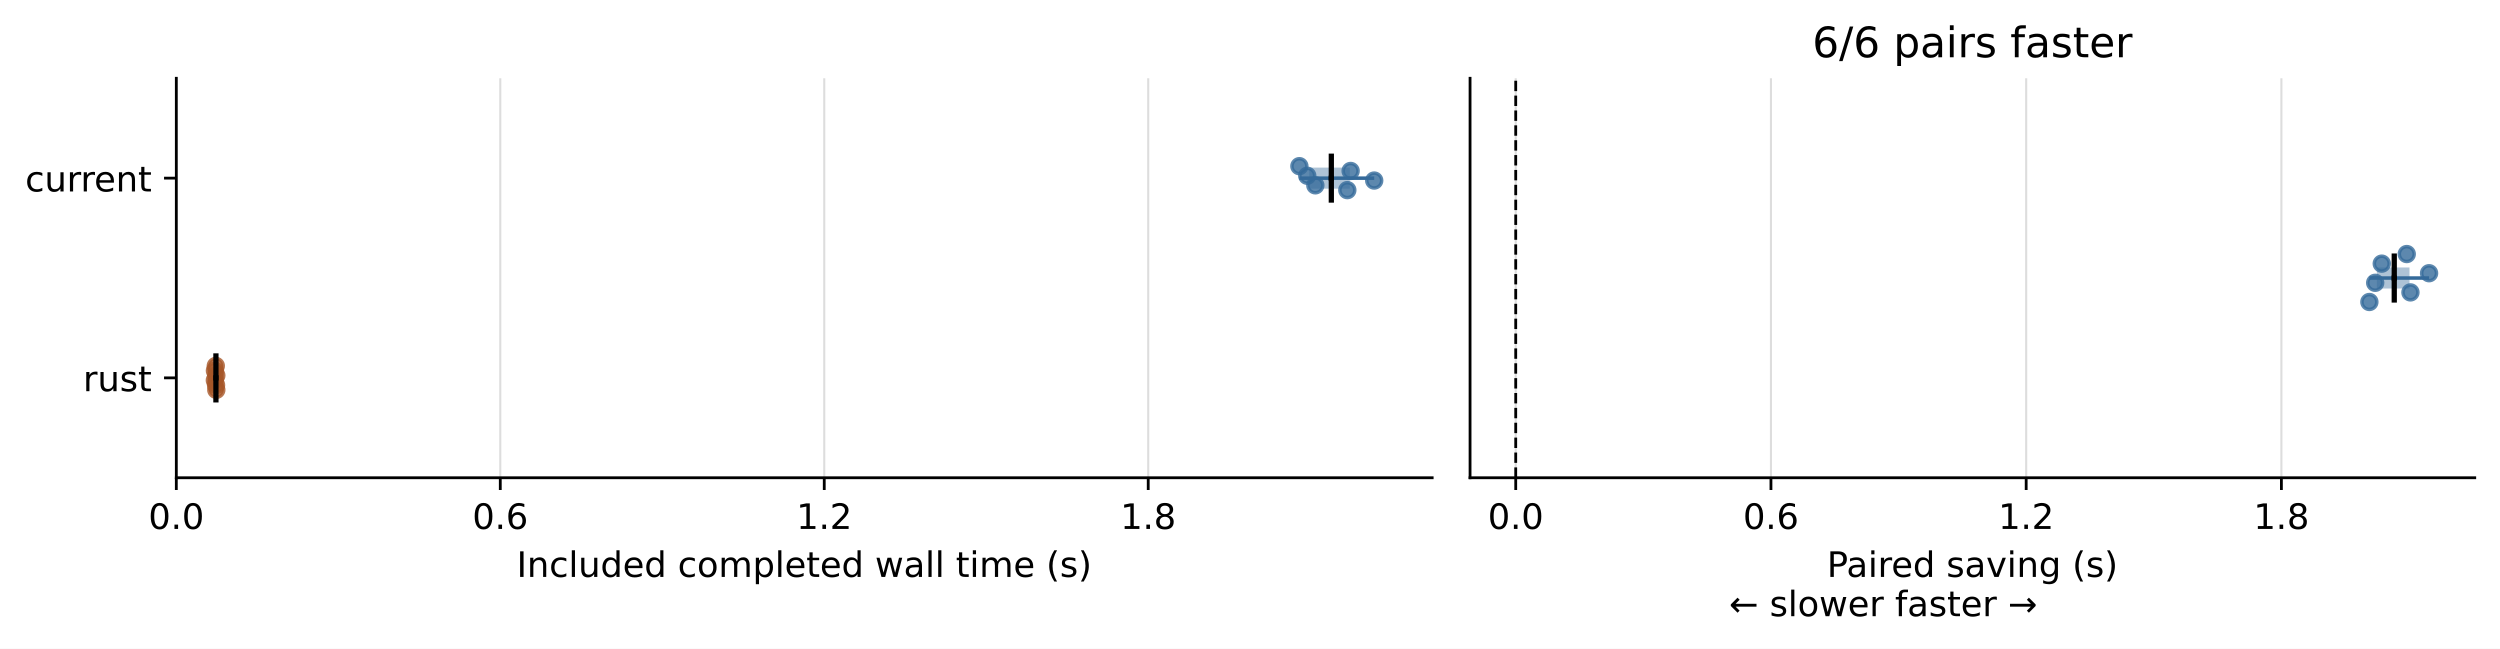
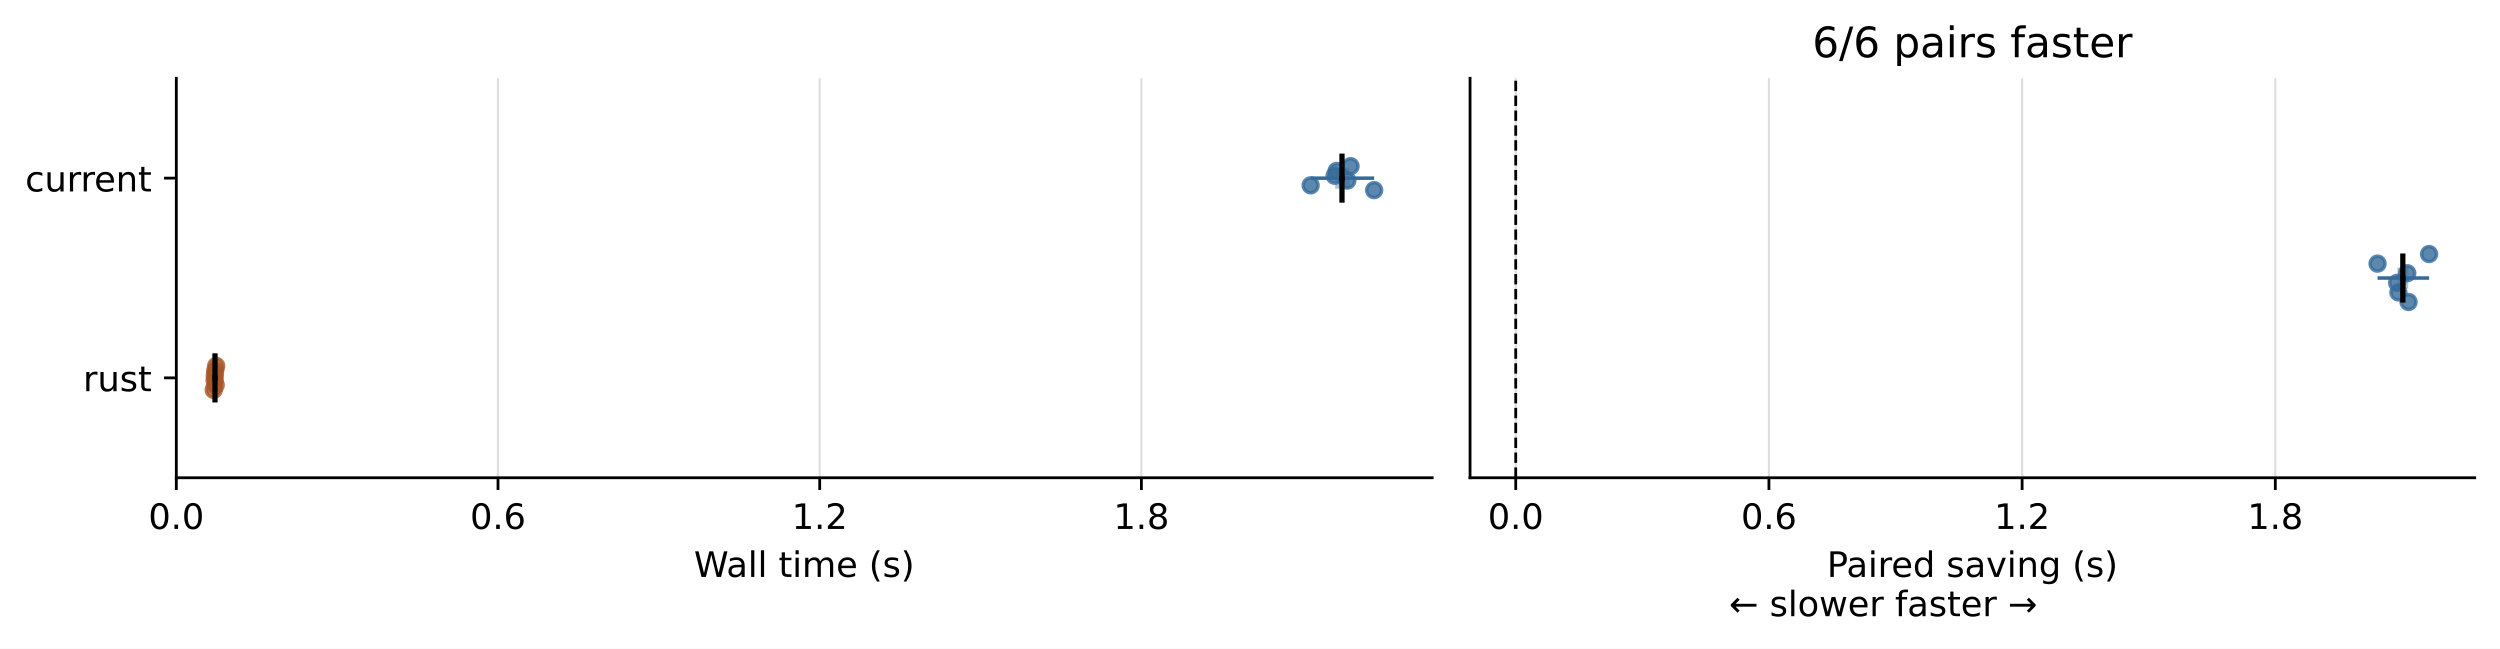
<svg xmlns="http://www.w3.org/2000/svg" xmlns:xlink="http://www.w3.org/1999/xlink" width="712.779pt" height="184.968pt" viewBox="0 0 712.779 184.968" version="1.1">
  <defs>
    <style type="text/css">*{stroke-linejoin: round; stroke-linecap: butt}</style>
  </defs>
  <g id="figure_1">
    <g id="patch_1">
      <path d="M 0 184.968  L 712.779 184.968  L 712.779 0  L 0 0  z " style="fill: #ffffff" />
    </g>
    <g id="axes_1">
      <g id="patch_2">
        <path d="M 50.269 136.214  L 408.33 136.214  L 408.33 22.318  L 50.269 22.318  z " style="fill: #ffffff" />
      </g>
      <g id="matplotlib.axis_1">
        <g id="xtick_1">
          <g id="line2d_1">
-             <path d="M 50.269 136.214  L 50.269 22.318  " clip-path="url(#p9c2dda2d8d)" style="fill: none; stroke: #dddddd; stroke-width: 0.6; stroke-linecap: square" />
+             <path d="M 50.269 136.214  L 50.269 22.318  " clip-path="url(#p8147535b07)" style="fill: none; stroke: #dddddd; stroke-width: 0.6; stroke-linecap: square" />
          </g>
          <g id="line2d_2">
            <defs>
-               <path id="m79c8436072" d="M 0 0  L 0 3.5  " style="stroke: #000000; stroke-width: 0.8" />
+               <path id="mdf0d28b7b2" d="M 0 0  L 0 3.5  " style="stroke: #000000; stroke-width: 0.8" />
            </defs>
            <g>
-               <use xlink:href="#m79c8436072" x="50.269" y="136.214" style="stroke: #000000; stroke-width: 0.8" />
+               <use xlink:href="#mdf0d28b7b2" x="50.269" y="136.214" style="stroke: #000000; stroke-width: 0.8" />
            </g>
          </g>
          <g id="text_1">
            <text style="font-size: 10px; font-family: 'DejaVu Sans', 'Bitstream Vera Sans', 'Computer Modern Sans Serif', 'Lucida Grande', 'Verdana', 'Geneva', 'Lucid', 'Arial', 'Helvetica', 'Avant Garde', sans-serif; text-anchor: middle" x="50.269" y="150.813" transform="rotate(-0 50.26875 150.8126)">0.0</text>
          </g>
        </g>
        <g id="xtick_2">
          <g id="line2d_3">
-             <path d="M 142.636 136.214  L 142.636 22.318  " clip-path="url(#p9c2dda2d8d)" style="fill: none; stroke: #dddddd; stroke-width: 0.6; stroke-linecap: square" />
+             <path d="M 141.987 136.214  L 141.987 22.318  " clip-path="url(#p8147535b07)" style="fill: none; stroke: #dddddd; stroke-width: 0.6; stroke-linecap: square" />
          </g>
          <g id="line2d_4">
            <g>
-               <use xlink:href="#m79c8436072" x="142.636" y="136.214" style="stroke: #000000; stroke-width: 0.8" />
+               <use xlink:href="#mdf0d28b7b2" x="141.987" y="136.214" style="stroke: #000000; stroke-width: 0.8" />
            </g>
          </g>
          <g id="text_2">
-             <text style="font-size: 10px; font-family: 'DejaVu Sans', 'Bitstream Vera Sans', 'Computer Modern Sans Serif', 'Lucida Grande', 'Verdana', 'Geneva', 'Lucid', 'Arial', 'Helvetica', 'Avant Garde', sans-serif; text-anchor: middle" x="142.636" y="150.813" transform="rotate(-0 142.6361 150.8126)">0.6</text>
+             <text style="font-size: 10px; font-family: 'DejaVu Sans', 'Bitstream Vera Sans', 'Computer Modern Sans Serif', 'Lucida Grande', 'Verdana', 'Geneva', 'Lucid', 'Arial', 'Helvetica', 'Avant Garde', sans-serif; text-anchor: middle" x="141.987" y="150.813" transform="rotate(-0 141.9875 150.8126)">0.6</text>
          </g>
        </g>
        <g id="xtick_3">
          <g id="line2d_5">
-             <path d="M 235.003 136.214  L 235.003 22.318  " clip-path="url(#p9c2dda2d8d)" style="fill: none; stroke: #dddddd; stroke-width: 0.6; stroke-linecap: square" />
+             <path d="M 233.706 136.214  L 233.706 22.318  " clip-path="url(#p8147535b07)" style="fill: none; stroke: #dddddd; stroke-width: 0.6; stroke-linecap: square" />
          </g>
          <g id="line2d_6">
            <g>
-               <use xlink:href="#m79c8436072" x="235.003" y="136.214" style="stroke: #000000; stroke-width: 0.8" />
+               <use xlink:href="#mdf0d28b7b2" x="233.706" y="136.214" style="stroke: #000000; stroke-width: 0.8" />
            </g>
          </g>
          <g id="text_3">
-             <text style="font-size: 10px; font-family: 'DejaVu Sans', 'Bitstream Vera Sans', 'Computer Modern Sans Serif', 'Lucida Grande', 'Verdana', 'Geneva', 'Lucid', 'Arial', 'Helvetica', 'Avant Garde', sans-serif; text-anchor: middle" x="235.003" y="150.813" transform="rotate(-0 235.0035 150.8126)">1.2</text>
+             <text style="font-size: 10px; font-family: 'DejaVu Sans', 'Bitstream Vera Sans', 'Computer Modern Sans Serif', 'Lucida Grande', 'Verdana', 'Geneva', 'Lucid', 'Arial', 'Helvetica', 'Avant Garde', sans-serif; text-anchor: middle" x="233.706" y="150.813" transform="rotate(-0 233.7062 150.8126)">1.2</text>
          </g>
        </g>
        <g id="xtick_4">
          <g id="line2d_7">
-             <path d="M 327.371 136.214  L 327.371 22.318  " clip-path="url(#p9c2dda2d8d)" style="fill: none; stroke: #dddddd; stroke-width: 0.6; stroke-linecap: square" />
+             <path d="M 325.425 136.214  L 325.425 22.318  " clip-path="url(#p8147535b07)" style="fill: none; stroke: #dddddd; stroke-width: 0.6; stroke-linecap: square" />
          </g>
          <g id="line2d_8">
            <g>
-               <use xlink:href="#m79c8436072" x="327.371" y="136.214" style="stroke: #000000; stroke-width: 0.8" />
+               <use xlink:href="#mdf0d28b7b2" x="325.425" y="136.214" style="stroke: #000000; stroke-width: 0.8" />
            </g>
          </g>
          <g id="text_4">
-             <text style="font-size: 10px; font-family: 'DejaVu Sans', 'Bitstream Vera Sans', 'Computer Modern Sans Serif', 'Lucida Grande', 'Verdana', 'Geneva', 'Lucid', 'Arial', 'Helvetica', 'Avant Garde', sans-serif; text-anchor: middle" x="327.371" y="150.813" transform="rotate(-0 327.3709 150.8126)">1.8</text>
+             <text style="font-size: 10px; font-family: 'DejaVu Sans', 'Bitstream Vera Sans', 'Computer Modern Sans Serif', 'Lucida Grande', 'Verdana', 'Geneva', 'Lucid', 'Arial', 'Helvetica', 'Avant Garde', sans-serif; text-anchor: middle" x="325.425" y="150.813" transform="rotate(-0 325.4249 150.8126)">1.8</text>
          </g>
        </g>
        <g id="text_5">
-           <text style="font-size: 10px; font-family: 'DejaVu Sans', 'Bitstream Vera Sans', 'Computer Modern Sans Serif', 'Lucida Grande', 'Verdana', 'Geneva', 'Lucid', 'Arial', 'Helvetica', 'Avant Garde', sans-serif; text-anchor: middle" x="229.299" y="164.491" transform="rotate(-0 229.2993 164.4907)">Included completed wall time (s)</text>
+           <text style="font-size: 10px; font-family: 'DejaVu Sans', 'Bitstream Vera Sans', 'Computer Modern Sans Serif', 'Lucida Grande', 'Verdana', 'Geneva', 'Lucid', 'Arial', 'Helvetica', 'Avant Garde', sans-serif; text-anchor: middle" x="229.299" y="164.491" transform="rotate(-0 229.2993 164.4907)">Wall time (s)</text>
        </g>
      </g>
      <g id="matplotlib.axis_2">
        <g id="ytick_1">
          <g id="line2d_9">
            <defs>
-               <path id="m379c0f588a" d="M 0 0  L -3.5 0  " style="stroke: #000000; stroke-width: 0.8" />
+               <path id="m864598c8f7" d="M 0 0  L -3.5 0  " style="stroke: #000000; stroke-width: 0.8" />
            </defs>
            <g>
-               <use xlink:href="#m379c0f588a" x="50.269" y="50.792" style="stroke: #000000; stroke-width: 0.8" />
+               <use xlink:href="#m864598c8f7" x="50.269" y="50.792" style="stroke: #000000; stroke-width: 0.8" />
            </g>
          </g>
          <g id="text_6">
            <text style="font-size: 10px; font-family: 'DejaVu Sans', 'Bitstream Vera Sans', 'Computer Modern Sans Serif', 'Lucida Grande', 'Verdana', 'Geneva', 'Lucid', 'Arial', 'Helvetica', 'Avant Garde', sans-serif; text-anchor: end" x="43.269" y="54.591" transform="rotate(-0 43.26875 54.59134)">current</text>
          </g>
        </g>
        <g id="ytick_2">
          <g id="line2d_10">
            <g>
-               <use xlink:href="#m379c0f588a" x="50.269" y="107.74" style="stroke: #000000; stroke-width: 0.8" />
+               <use xlink:href="#m864598c8f7" x="50.269" y="107.74" style="stroke: #000000; stroke-width: 0.8" />
            </g>
          </g>
          <g id="text_7">
            <text style="font-size: 10px; font-family: 'DejaVu Sans', 'Bitstream Vera Sans', 'Computer Modern Sans Serif', 'Lucida Grande', 'Verdana', 'Geneva', 'Lucid', 'Arial', 'Helvetica', 'Avant Garde', sans-serif; text-anchor: end" x="43.269" y="111.539" transform="rotate(-0 43.26875 111.5393)">rust</text>
          </g>
        </g>
      </g>
      <g id="LineCollection_1">
-         <path d="M 370.468 50.792  L 391.803 50.792  " clip-path="url(#p9c2dda2d8d)" style="fill: none; stroke: #356a9a" />
+         <path d="M 373.68 50.792  L 391.787 50.792  " clip-path="url(#p8147535b07)" style="fill: none; stroke: #356a9a" />
      </g>
      <g id="LineCollection_2">
-         <path d="M 373.287 50.792  L 384.842 50.792  " clip-path="url(#p9c2dda2d8d)" style="fill: none; stroke: #356a9a; stroke-opacity: 0.4; stroke-width: 6" />
+         <path d="M 380.669 50.792  L 384.834 50.792  " clip-path="url(#p8147535b07)" style="fill: none; stroke: #356a9a; stroke-opacity: 0.4; stroke-width: 6" />
      </g>
      <g id="LineCollection_3">
-         <path d="M 61.256 107.74  L 61.67 107.74  " clip-path="url(#p9c2dda2d8d)" style="fill: none; stroke: #a65628" />
+         <path d="M 60.93 107.74  L 61.64 107.74  " clip-path="url(#p8147535b07)" style="fill: none; stroke: #a65628" />
      </g>
      <g id="LineCollection_4">
-         <path d="M 61.339 107.74  L 61.652 107.74  " clip-path="url(#p9c2dda2d8d)" style="fill: none; stroke: #a65628; stroke-opacity: 0.4; stroke-width: 6" />
+         <path d="M 61.201 107.74  L 61.459 107.74  " clip-path="url(#p8147535b07)" style="fill: none; stroke: #a65628; stroke-opacity: 0.4; stroke-width: 6" />
      </g>
      <g id="patch_3">
        <path d="M 50.269 136.214  L 50.269 22.318  " style="fill: none; stroke: #000000; stroke-width: 0.8; stroke-linejoin: miter; stroke-linecap: square" />
      </g>
      <g id="patch_4">
        <path d="M 50.269 136.214  L 408.33 136.214  " style="fill: none; stroke: #000000; stroke-width: 0.8; stroke-linejoin: miter; stroke-linecap: square" />
      </g>
      <g id="PathCollection_1">
        <defs>
-           <path id="m792d1012f7" d="M 0 2.121  C 0.563 2.121 1.102 1.898 1.5 1.5  C 1.898 1.102 2.121 0.563 2.121 0  C 2.121 -0.563 1.898 -1.102 1.5 -1.5  C 1.102 -1.898 0.563 -2.121 0 -2.121  C -0.563 -2.121 -1.102 -1.898 -1.5 -1.5  C -1.898 -1.102 -2.121 -0.563 -2.121 0  C -2.121 0.563 -1.898 1.102 -1.5 1.5  C -1.102 1.898 -0.563 2.121 0 2.121  z " style="stroke: #356a9a; stroke-opacity: 0.8" />
+           <path id="ma67b6cd016" d="M 0 2.121  C 0.563 2.121 1.102 1.898 1.5 1.5  C 1.898 1.102 2.121 0.563 2.121 0  C 2.121 -0.563 1.898 -1.102 1.5 -1.5  C 1.102 -1.898 0.563 -2.121 0 -2.121  C -0.563 -2.121 -1.102 -1.898 -1.5 -1.5  C -1.898 -1.102 -2.121 -0.563 -2.121 0  C -2.121 0.563 -1.898 1.102 -1.5 1.5  C -1.102 1.898 -0.563 2.121 0 2.121  z " style="stroke: #356a9a; stroke-opacity: 0.8" />
        </defs>
-         <g clip-path="url(#p9c2dda2d8d)">
-           <use xlink:href="#m792d1012f7" x="370.468" y="47.375" style="fill: #356a9a; fill-opacity: 0.8; stroke: #356a9a; stroke-opacity: 0.8" />
-           <use xlink:href="#m792d1012f7" x="385.078" y="48.742" style="fill: #356a9a; fill-opacity: 0.8; stroke: #356a9a; stroke-opacity: 0.8" />
-           <use xlink:href="#m792d1012f7" x="372.711" y="50.109" style="fill: #356a9a; fill-opacity: 0.8; stroke: #356a9a; stroke-opacity: 0.8" />
-           <use xlink:href="#m792d1012f7" x="391.803" y="51.476" style="fill: #356a9a; fill-opacity: 0.8; stroke: #356a9a; stroke-opacity: 0.8" />
-           <use xlink:href="#m792d1012f7" x="375.016" y="52.842" style="fill: #356a9a; fill-opacity: 0.8; stroke: #356a9a; stroke-opacity: 0.8" />
-           <use xlink:href="#m792d1012f7" x="384.136" y="54.209" style="fill: #356a9a; fill-opacity: 0.8; stroke: #356a9a; stroke-opacity: 0.8" />
+         <g clip-path="url(#p8147535b07)">
+           <use xlink:href="#ma67b6cd016" x="385.065" y="47.375" style="fill: #356a9a; fill-opacity: 0.8; stroke: #356a9a; stroke-opacity: 0.8" />
+           <use xlink:href="#ma67b6cd016" x="381.095" y="48.742" style="fill: #356a9a; fill-opacity: 0.8; stroke: #356a9a; stroke-opacity: 0.8" />
+           <use xlink:href="#ma67b6cd016" x="380.527" y="50.109" style="fill: #356a9a; fill-opacity: 0.8; stroke: #356a9a; stroke-opacity: 0.8" />
+           <use xlink:href="#ma67b6cd016" x="384.138" y="51.476" style="fill: #356a9a; fill-opacity: 0.8; stroke: #356a9a; stroke-opacity: 0.8" />
+           <use xlink:href="#ma67b6cd016" x="373.68" y="52.842" style="fill: #356a9a; fill-opacity: 0.8; stroke: #356a9a; stroke-opacity: 0.8" />
+           <use xlink:href="#ma67b6cd016" x="391.787" y="54.209" style="fill: #356a9a; fill-opacity: 0.8; stroke: #356a9a; stroke-opacity: 0.8" />
        </g>
      </g>
      <g id="PathCollection_2">
        <defs>
-           <path id="mf00fc98d90" d="M 0 2.121  C 0.563 2.121 1.102 1.898 1.5 1.5  C 1.898 1.102 2.121 0.563 2.121 0  C 2.121 -0.563 1.898 -1.102 1.5 -1.5  C 1.102 -1.898 0.563 -2.121 0 -2.121  C -0.563 -2.121 -1.102 -1.898 -1.5 -1.5  C -1.898 -1.102 -2.121 -0.563 -2.121 0  C -2.121 0.563 -1.898 1.102 -1.5 1.5  C -1.102 1.898 -0.563 2.121 0 2.121  z " style="stroke: #a65628; stroke-opacity: 0.8" />
+           <path id="m6d4ec0bc47" d="M 0 2.121  C 0.563 2.121 1.102 1.898 1.5 1.5  C 1.898 1.102 2.121 0.563 2.121 0  C 2.121 -0.563 1.898 -1.102 1.5 -1.5  C 1.102 -1.898 0.563 -2.121 0 -2.121  C -0.563 -2.121 -1.102 -1.898 -1.5 -1.5  C -1.898 -1.102 -2.121 -0.563 -2.121 0  C -2.121 0.563 -1.898 1.102 -1.5 1.5  C -1.102 1.898 -0.563 2.121 0 2.121  z " style="stroke: #a65628; stroke-opacity: 0.8" />
        </defs>
-         <g clip-path="url(#p9c2dda2d8d)">
-           <use xlink:href="#mf00fc98d90" x="61.527" y="104.323" style="fill: #a65628; fill-opacity: 0.8; stroke: #a65628; stroke-opacity: 0.8" />
-           <use xlink:href="#mf00fc98d90" x="61.277" y="105.69" style="fill: #a65628; fill-opacity: 0.8; stroke: #a65628; stroke-opacity: 0.8" />
-           <use xlink:href="#mf00fc98d90" x="61.67" y="107.057" style="fill: #a65628; fill-opacity: 0.8; stroke: #a65628; stroke-opacity: 0.8" />
-           <use xlink:href="#mf00fc98d90" x="61.256" y="108.424" style="fill: #a65628; fill-opacity: 0.8; stroke: #a65628; stroke-opacity: 0.8" />
-           <use xlink:href="#mf00fc98d90" x="61.598" y="109.79" style="fill: #a65628; fill-opacity: 0.8; stroke: #a65628; stroke-opacity: 0.8" />
-           <use xlink:href="#mf00fc98d90" x="61.67" y="111.157" style="fill: #a65628; fill-opacity: 0.8; stroke: #a65628; stroke-opacity: 0.8" />
+         <g clip-path="url(#p8147535b07)">
+           <use xlink:href="#m6d4ec0bc47" x="61.64" y="104.323" style="fill: #a65628; fill-opacity: 0.8; stroke: #a65628; stroke-opacity: 0.8" />
+           <use xlink:href="#m6d4ec0bc47" x="61.354" y="105.69" style="fill: #a65628; fill-opacity: 0.8; stroke: #a65628; stroke-opacity: 0.8" />
+           <use xlink:href="#m6d4ec0bc47" x="61.236" y="107.057" style="fill: #a65628; fill-opacity: 0.8; stroke: #a65628; stroke-opacity: 0.8" />
+           <use xlink:href="#m6d4ec0bc47" x="61.19" y="108.424" style="fill: #a65628; fill-opacity: 0.8; stroke: #a65628; stroke-opacity: 0.8" />
+           <use xlink:href="#m6d4ec0bc47" x="61.494" y="109.79" style="fill: #a65628; fill-opacity: 0.8; stroke: #a65628; stroke-opacity: 0.8" />
+           <use xlink:href="#m6d4ec0bc47" x="60.93" y="111.157" style="fill: #a65628; fill-opacity: 0.8; stroke: #a65628; stroke-opacity: 0.8" />
        </g>
      </g>
      <g id="line2d_11">
-         <path d="M 379.576 50.792  " clip-path="url(#p9c2dda2d8d)" style="fill: none; stroke: #000000; stroke-width: 1.5; stroke-linecap: square" />
+         <path d="M 382.617 50.792  " clip-path="url(#p8147535b07)" style="fill: none; stroke: #000000; stroke-width: 1.5; stroke-linecap: square" />
        <defs>
-           <path id="m55e77f1221" d="M 0 7  L 0 -7  " style="stroke: #000000; stroke-width: 1.5" />
+           <path id="m64b987c08b" d="M 0 7  L 0 -7  " style="stroke: #000000; stroke-width: 1.5" />
        </defs>
-         <g clip-path="url(#p9c2dda2d8d)">
-           <use xlink:href="#m55e77f1221" x="379.576" y="50.792" style="stroke: #000000; stroke-width: 1.5" />
+         <g clip-path="url(#p8147535b07)">
+           <use xlink:href="#m64b987c08b" x="382.617" y="50.792" style="stroke: #000000; stroke-width: 1.5" />
        </g>
      </g>
      <g id="line2d_12">
-         <path d="M 61.562 107.74  " clip-path="url(#p9c2dda2d8d)" style="fill: none; stroke: #000000; stroke-width: 1.5; stroke-linecap: square" />
-         <g clip-path="url(#p9c2dda2d8d)">
-           <use xlink:href="#m55e77f1221" x="61.562" y="107.74" style="stroke: #000000; stroke-width: 1.5" />
+         <path d="M 61.295 107.74  " clip-path="url(#p8147535b07)" style="fill: none; stroke: #000000; stroke-width: 1.5; stroke-linecap: square" />
+         <g clip-path="url(#p8147535b07)">
+           <use xlink:href="#m64b987c08b" x="61.295" y="107.74" style="stroke: #000000; stroke-width: 1.5" />
        </g>
      </g>
    </g>
    <g id="axes_2">
      <g id="patch_5">
        <path d="M 419.13 136.214  L 705.579 136.214  L 705.579 22.318  L 419.13 22.318  z " style="fill: #ffffff" />
      </g>
      <g id="matplotlib.axis_3">
        <g id="xtick_5">
          <g id="line2d_13">
-             <path d="M 432.15 136.214  L 432.15 22.318  " clip-path="url(#p2a611d889c)" style="fill: none; stroke: #dddddd; stroke-width: 0.6; stroke-linecap: square" />
+             <path d="M 432.15 136.214  L 432.15 22.318  " clip-path="url(#p5e0673870e)" style="fill: none; stroke: #dddddd; stroke-width: 0.6; stroke-linecap: square" />
          </g>
          <g id="line2d_14">
            <g>
-               <use xlink:href="#m79c8436072" x="432.15" y="136.214" style="stroke: #000000; stroke-width: 0.8" />
+               <use xlink:href="#mdf0d28b7b2" x="432.15" y="136.214" style="stroke: #000000; stroke-width: 0.8" />
            </g>
          </g>
          <g id="text_8">
            <text style="font-size: 10px; font-family: 'DejaVu Sans', 'Bitstream Vera Sans', 'Computer Modern Sans Serif', 'Lucida Grande', 'Verdana', 'Geneva', 'Lucid', 'Arial', 'Helvetica', 'Avant Garde', sans-serif; text-anchor: middle" x="432.15" y="150.813" transform="rotate(-0 432.1503 150.8126)">0.0</text>
          </g>
        </g>
        <g id="xtick_6">
          <g id="line2d_15">
-             <path d="M 504.918 136.214  L 504.918 22.318  " clip-path="url(#p2a611d889c)" style="fill: none; stroke: #dddddd; stroke-width: 0.6; stroke-linecap: square" />
+             <path d="M 504.34 136.214  L 504.34 22.318  " clip-path="url(#p5e0673870e)" style="fill: none; stroke: #dddddd; stroke-width: 0.6; stroke-linecap: square" />
          </g>
          <g id="line2d_16">
            <g>
-               <use xlink:href="#m79c8436072" x="504.918" y="136.214" style="stroke: #000000; stroke-width: 0.8" />
+               <use xlink:href="#mdf0d28b7b2" x="504.34" y="136.214" style="stroke: #000000; stroke-width: 0.8" />
            </g>
          </g>
          <g id="text_9">
-             <text style="font-size: 10px; font-family: 'DejaVu Sans', 'Bitstream Vera Sans', 'Computer Modern Sans Serif', 'Lucida Grande', 'Verdana', 'Geneva', 'Lucid', 'Arial', 'Helvetica', 'Avant Garde', sans-serif; text-anchor: middle" x="504.918" y="150.813" transform="rotate(-0 504.9183 150.8126)">0.6</text>
+             <text style="font-size: 10px; font-family: 'DejaVu Sans', 'Bitstream Vera Sans', 'Computer Modern Sans Serif', 'Lucida Grande', 'Verdana', 'Geneva', 'Lucid', 'Arial', 'Helvetica', 'Avant Garde', sans-serif; text-anchor: middle" x="504.34" y="150.813" transform="rotate(-0 504.3395 150.8126)">0.6</text>
          </g>
        </g>
        <g id="xtick_7">
          <g id="line2d_17">
-             <path d="M 577.686 136.214  L 577.686 22.318  " clip-path="url(#p2a611d889c)" style="fill: none; stroke: #dddddd; stroke-width: 0.6; stroke-linecap: square" />
+             <path d="M 576.529 136.214  L 576.529 22.318  " clip-path="url(#p5e0673870e)" style="fill: none; stroke: #dddddd; stroke-width: 0.6; stroke-linecap: square" />
          </g>
          <g id="line2d_18">
            <g>
-               <use xlink:href="#m79c8436072" x="577.686" y="136.214" style="stroke: #000000; stroke-width: 0.8" />
+               <use xlink:href="#mdf0d28b7b2" x="576.529" y="136.214" style="stroke: #000000; stroke-width: 0.8" />
            </g>
          </g>
          <g id="text_10">
-             <text style="font-size: 10px; font-family: 'DejaVu Sans', 'Bitstream Vera Sans', 'Computer Modern Sans Serif', 'Lucida Grande', 'Verdana', 'Geneva', 'Lucid', 'Arial', 'Helvetica', 'Avant Garde', sans-serif; text-anchor: middle" x="577.686" y="150.813" transform="rotate(-0 577.6863 150.8126)">1.2</text>
+             <text style="font-size: 10px; font-family: 'DejaVu Sans', 'Bitstream Vera Sans', 'Computer Modern Sans Serif', 'Lucida Grande', 'Verdana', 'Geneva', 'Lucid', 'Arial', 'Helvetica', 'Avant Garde', sans-serif; text-anchor: middle" x="576.529" y="150.813" transform="rotate(-0 576.5287 150.8126)">1.2</text>
          </g>
        </g>
        <g id="xtick_8">
          <g id="line2d_19">
-             <path d="M 650.454 136.214  L 650.454 22.318  " clip-path="url(#p2a611d889c)" style="fill: none; stroke: #dddddd; stroke-width: 0.6; stroke-linecap: square" />
+             <path d="M 648.718 136.214  L 648.718 22.318  " clip-path="url(#p5e0673870e)" style="fill: none; stroke: #dddddd; stroke-width: 0.6; stroke-linecap: square" />
          </g>
          <g id="line2d_20">
            <g>
-               <use xlink:href="#m79c8436072" x="650.454" y="136.214" style="stroke: #000000; stroke-width: 0.8" />
+               <use xlink:href="#mdf0d28b7b2" x="648.718" y="136.214" style="stroke: #000000; stroke-width: 0.8" />
            </g>
          </g>
          <g id="text_11">
-             <text style="font-size: 10px; font-family: 'DejaVu Sans', 'Bitstream Vera Sans', 'Computer Modern Sans Serif', 'Lucida Grande', 'Verdana', 'Geneva', 'Lucid', 'Arial', 'Helvetica', 'Avant Garde', sans-serif; text-anchor: middle" x="650.454" y="150.813" transform="rotate(-0 650.4543 150.8126)">1.8</text>
+             <text style="font-size: 10px; font-family: 'DejaVu Sans', 'Bitstream Vera Sans', 'Computer Modern Sans Serif', 'Lucida Grande', 'Verdana', 'Geneva', 'Lucid', 'Arial', 'Helvetica', 'Avant Garde', sans-serif; text-anchor: middle" x="648.718" y="150.813" transform="rotate(-0 648.718 150.8126)">1.8</text>
          </g>
        </g>
        <g id="text_12">
          <text style="font-size: 10px; font-family: 'DejaVu Sans', 'Bitstream Vera Sans', 'Computer Modern Sans Serif', 'Lucida Grande', 'Verdana', 'Geneva', 'Lucid', 'Arial', 'Helvetica', 'Avant Garde', sans-serif" transform="translate(520.8731 164.4907)">Paired saving (s)</text>
          <text style="font-size: 10px; font-family: 'DejaVu Sans', 'Bitstream Vera Sans', 'Computer Modern Sans Serif', 'Lucida Grande', 'Verdana', 'Geneva', 'Lucid', 'Arial', 'Helvetica', 'Avant Garde', sans-serif" transform="translate(492.9871 175.6885)">← slower                 faster →</text>
        </g>
      </g>
      <g id="matplotlib.axis_4" />
      <g id="LineCollection_5">
-         <path d="M 675.537 79.266  L 692.558 79.266  " clip-path="url(#p2a611d889c)" style="fill: none; stroke: #356a9a" />
+         <path d="M 677.863 79.266  L 692.558 79.266  " clip-path="url(#p5e0673870e)" style="fill: none; stroke: #356a9a" />
      </g>
      <g id="LineCollection_6">
-         <path d="M 677.66 79.266  L 686.981 79.266  " clip-path="url(#p2a611d889c)" style="fill: none; stroke: #356a9a; stroke-opacity: 0.4; stroke-width: 6" />
+         <path d="M 683.544 79.266  L 686.616 79.266  " clip-path="url(#p5e0673870e)" style="fill: none; stroke: #356a9a; stroke-opacity: 0.4; stroke-width: 6" />
      </g>
      <g id="line2d_21">
-         <path d="M 432.15 136.214  L 432.15 22.318  " clip-path="url(#p2a611d889c)" style="fill: none; stroke-dasharray: 2.96,1.28; stroke-dashoffset: 0; stroke: #000000; stroke-width: 0.8" />
+         <path d="M 432.15 136.214  L 432.15 22.318  " clip-path="url(#p5e0673870e)" style="fill: none; stroke-dasharray: 2.96,1.28; stroke-dashoffset: 0; stroke: #000000; stroke-width: 0.8" />
      </g>
      <g id="patch_6">
        <path d="M 419.13 136.214  L 419.13 22.318  " style="fill: none; stroke: #000000; stroke-width: 0.8; stroke-linejoin: miter; stroke-linecap: square" />
      </g>
      <g id="patch_7">
        <path d="M 419.13 136.214  L 705.579 136.214  " style="fill: none; stroke: #000000; stroke-width: 0.8; stroke-linejoin: miter; stroke-linecap: square" />
      </g>
      <g id="PathCollection_3">
-         <g clip-path="url(#p2a611d889c)">
-           <use xlink:href="#m792d1012f7" x="675.537" y="86.1" style="fill: #356a9a; fill-opacity: 0.8; stroke: #356a9a; stroke-opacity: 0.8" />
-           <use xlink:href="#m792d1012f7" x="687.244" y="83.366" style="fill: #356a9a; fill-opacity: 0.8; stroke: #356a9a; stroke-opacity: 0.8" />
-           <use xlink:href="#m792d1012f7" x="677.192" y="80.633" style="fill: #356a9a; fill-opacity: 0.8; stroke: #356a9a; stroke-opacity: 0.8" />
-           <use xlink:href="#m792d1012f7" x="692.558" y="77.899" style="fill: #356a9a; fill-opacity: 0.8; stroke: #356a9a; stroke-opacity: 0.8" />
-           <use xlink:href="#m792d1012f7" x="679.065" y="75.166" style="fill: #356a9a; fill-opacity: 0.8; stroke: #356a9a; stroke-opacity: 0.8" />
-           <use xlink:href="#m792d1012f7" x="686.193" y="72.432" style="fill: #356a9a; fill-opacity: 0.8; stroke: #356a9a; stroke-opacity: 0.8" />
+         <g clip-path="url(#p5e0673870e)">
+           <use xlink:href="#ma67b6cd016" x="686.709" y="86.1" style="fill: #356a9a; fill-opacity: 0.8; stroke: #356a9a; stroke-opacity: 0.8" />
+           <use xlink:href="#ma67b6cd016" x="683.81" y="83.366" style="fill: #356a9a; fill-opacity: 0.8; stroke: #356a9a; stroke-opacity: 0.8" />
+           <use xlink:href="#ma67b6cd016" x="683.456" y="80.633" style="fill: #356a9a; fill-opacity: 0.8; stroke: #356a9a; stroke-opacity: 0.8" />
+           <use xlink:href="#ma67b6cd016" x="686.334" y="77.899" style="fill: #356a9a; fill-opacity: 0.8; stroke: #356a9a; stroke-opacity: 0.8" />
+           <use xlink:href="#ma67b6cd016" x="677.863" y="75.166" style="fill: #356a9a; fill-opacity: 0.8; stroke: #356a9a; stroke-opacity: 0.8" />
+           <use xlink:href="#ma67b6cd016" x="692.558" y="72.432" style="fill: #356a9a; fill-opacity: 0.8; stroke: #356a9a; stroke-opacity: 0.8" />
        </g>
      </g>
      <g id="text_13">
        <text style="font-size: 12px; font-family: 'DejaVu Sans', 'Bitstream Vera Sans', 'Computer Modern Sans Serif', 'Lucida Grande', 'Verdana', 'Geneva', 'Lucid', 'Arial', 'Helvetica', 'Avant Garde', sans-serif; text-anchor: middle" x="562.354" y="16.318" transform="rotate(-0 562.3543 16.31812)">6/6 pairs faster</text>
      </g>
      <g id="line2d_22">
-         <path d="M 682.629 79.266  " clip-path="url(#p2a611d889c)" style="fill: none; stroke: #000000; stroke-width: 1.5; stroke-linecap: square" />
-         <g clip-path="url(#p2a611d889c)">
-           <use xlink:href="#m55e77f1221" x="682.629" y="79.266" style="stroke: #000000; stroke-width: 1.5" />
+         <path d="M 685.072 79.266  " clip-path="url(#p5e0673870e)" style="fill: none; stroke: #000000; stroke-width: 1.5; stroke-linecap: square" />
+         <g clip-path="url(#p5e0673870e)">
+           <use xlink:href="#m64b987c08b" x="685.072" y="79.266" style="stroke: #000000; stroke-width: 1.5" />
        </g>
      </g>
    </g>
  </g>
  <defs>
-     <clipPath id="p9c2dda2d8d">
+     <clipPath id="p8147535b07">
      <rect x="50.269" y="22.318" width="358.061" height="113.896" />
    </clipPath>
-     <clipPath id="p2a611d889c">
+     <clipPath id="p5e0673870e">
      <rect x="419.13" y="22.318" width="286.449" height="113.896" />
    </clipPath>
  </defs>
</svg>
